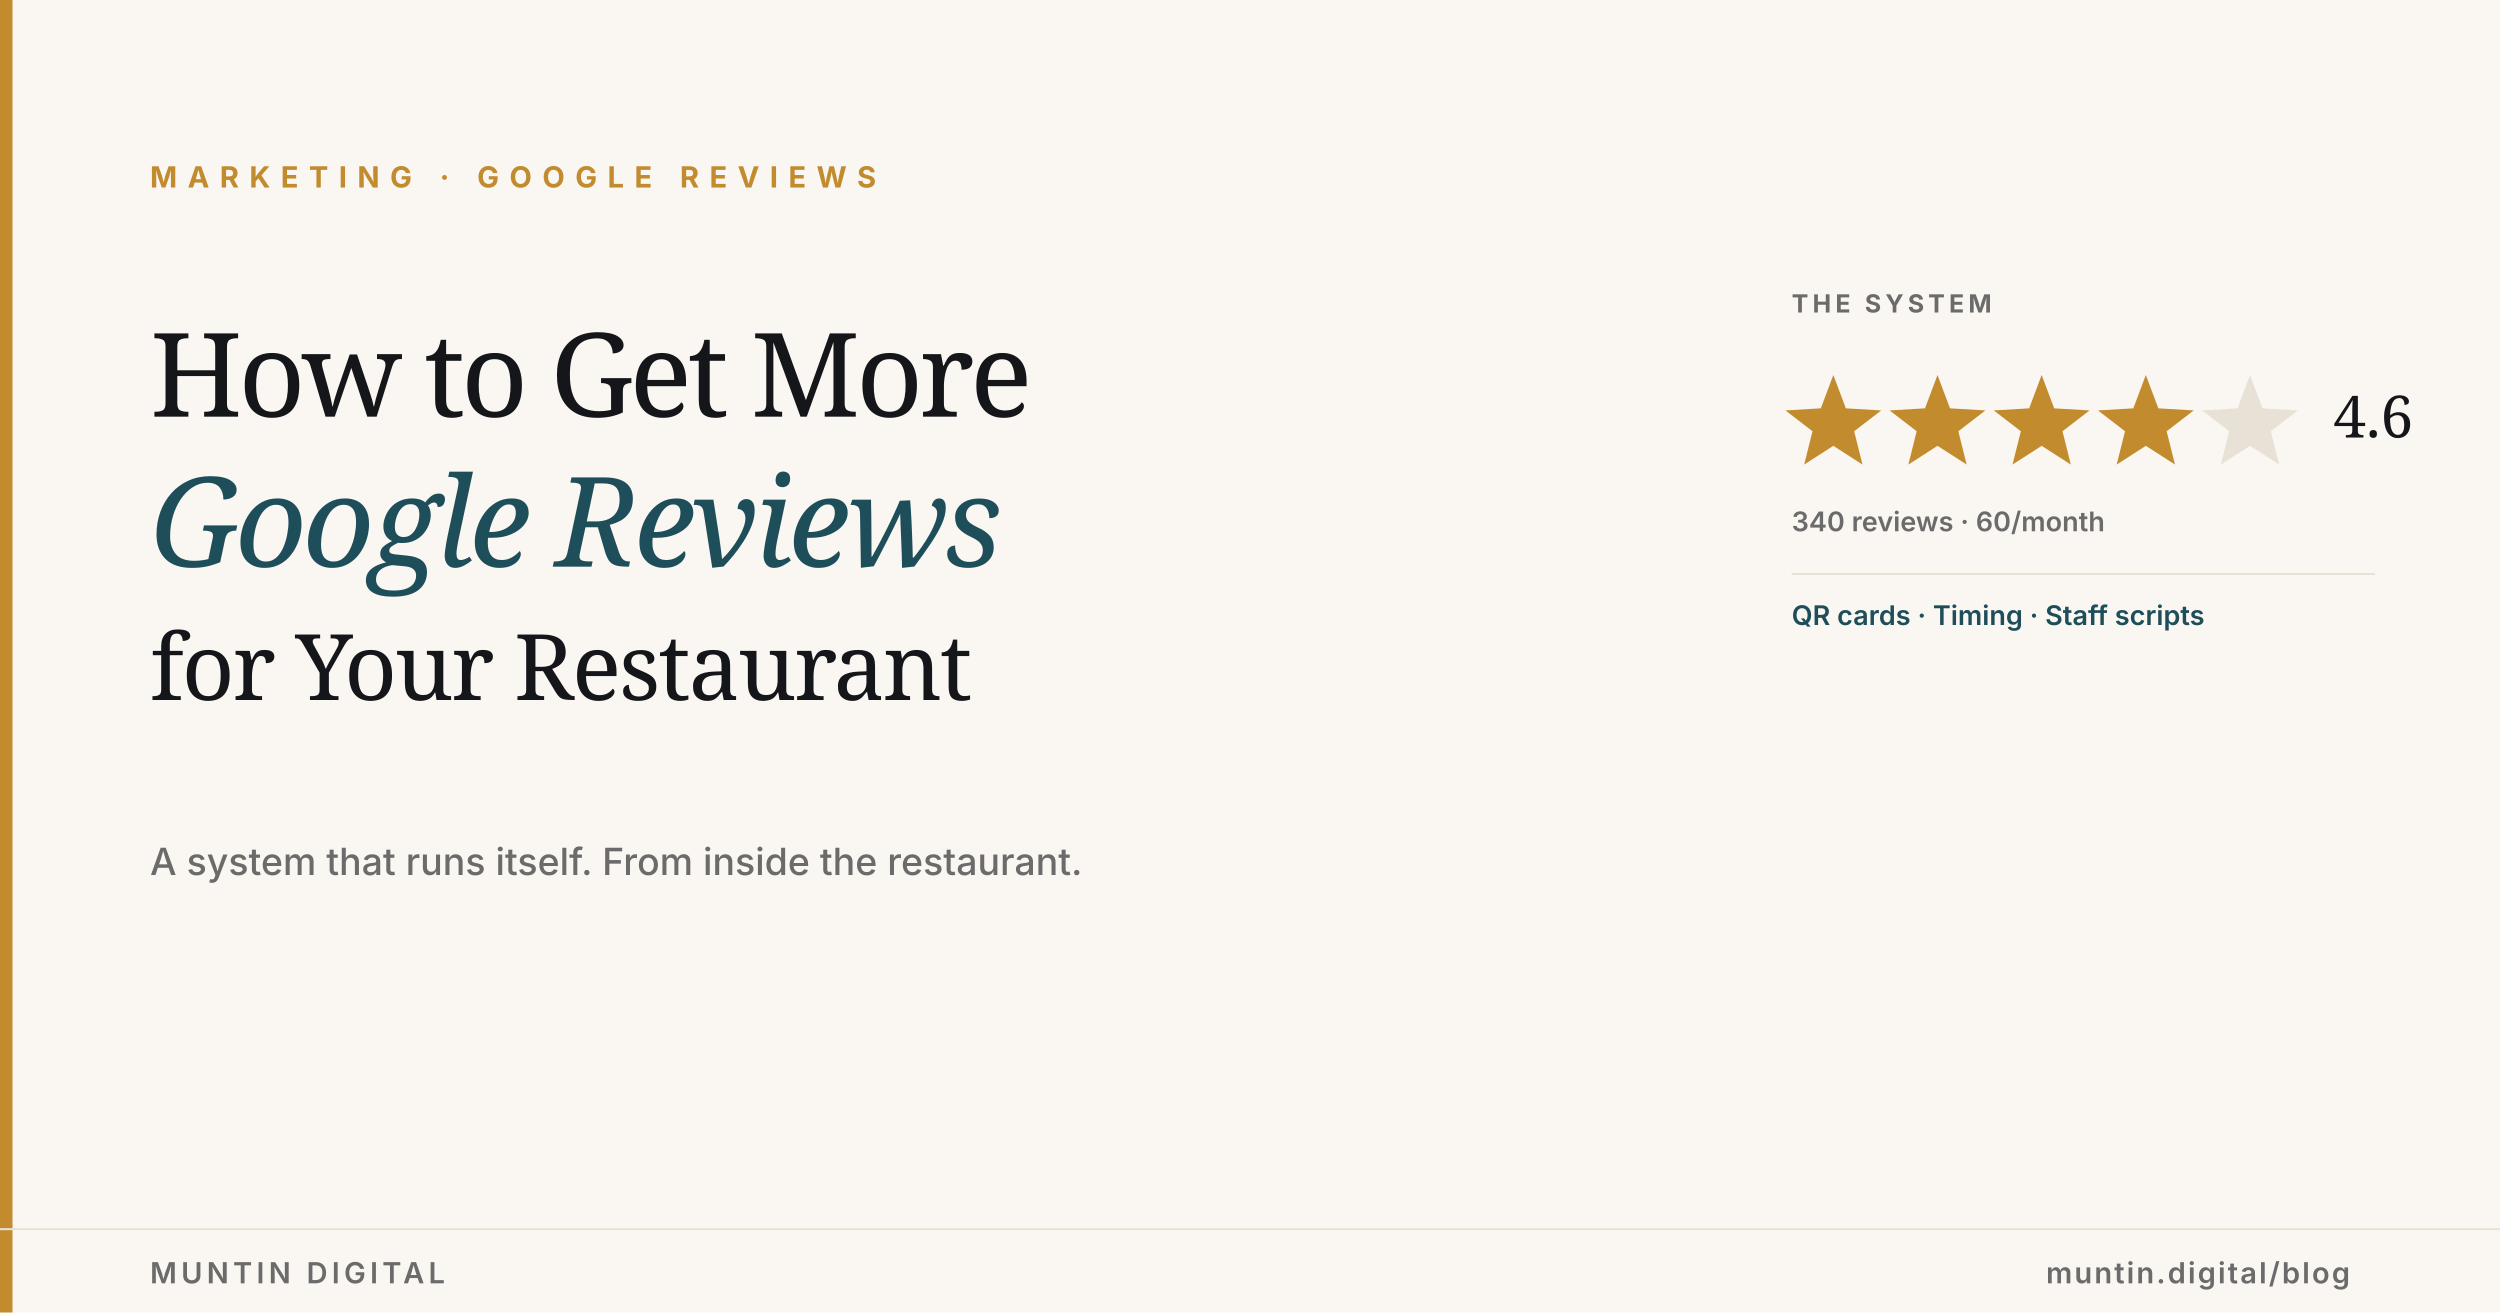
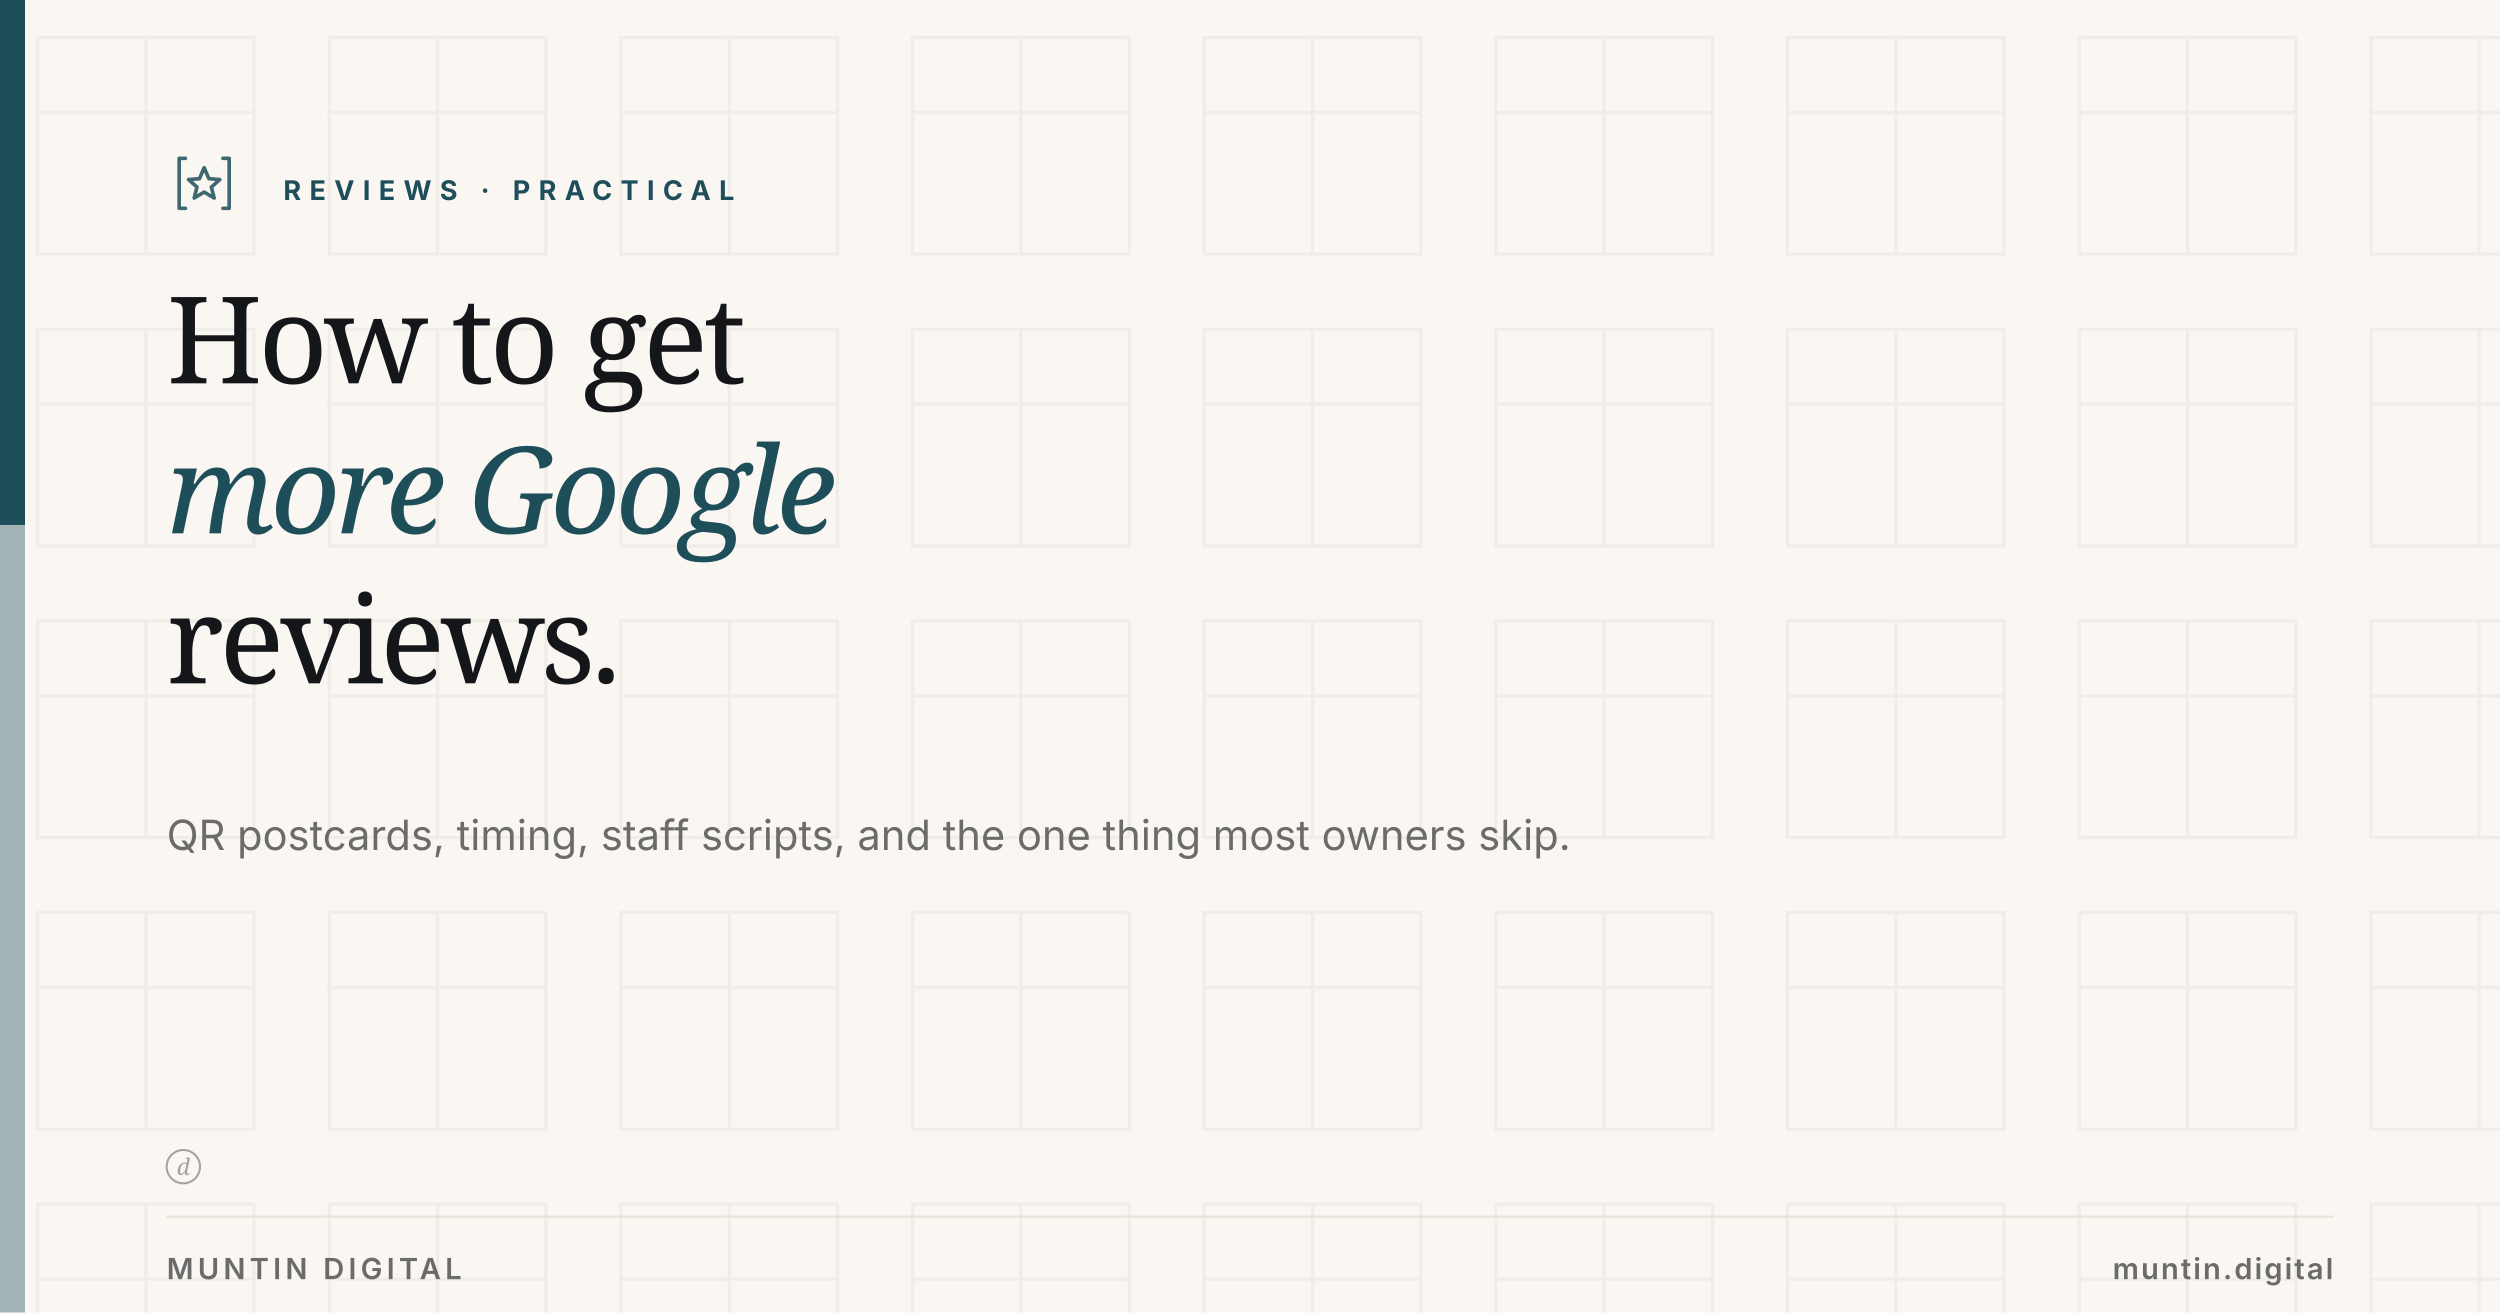
<svg xmlns="http://www.w3.org/2000/svg" viewBox="0 0 1200 630" width="1200" height="630">
  <rect width="1200" height="630" fill="#FAF7F2" />
-   <rect x="0" y="0" width="6" height="630" fill="#C28B2E" />
-   <text x="72" y="90" font-family="Inter, Arial, sans-serif" font-size="14" font-weight="700" fill="#C28B2E" letter-spacing="5">MARKETING · GOOGLE REVIEWS</text>
-   <text x="72" y="200" font-family="Fraunces, Georgia, serif" font-size="56" font-weight="500" fill="#14161A" letter-spacing="-2">How to Get More</text>
-   <text x="72" y="272" font-family="Fraunces, Georgia, serif" font-style="italic" font-size="60" font-weight="400" fill="#1F4E5B" letter-spacing="-2">Google Reviews</text>
-   <text x="72" y="336" font-family="Fraunces, Georgia, serif" font-size="44" font-weight="500" fill="#14161A" letter-spacing="-1">for Your Restaurant</text>
-   <g transform="translate(860, 150)">
-     <text x="0" y="0" font-family="Inter, Arial, sans-serif" font-size="12" font-weight="700" fill="#6B6B6B" letter-spacing="2">THE SYSTEM</text>
-     <polygon points="20,30 26,46 43,47 30,57 34,73 20,64 6,73 10,57 -3,47 14,46" fill="#C28B2E" />
-     <polygon points="70,30 76,46 93,47 80,57 84,73 70,64 56,73 60,57 47,47 64,46" fill="#C28B2E" />
-     <polygon points="120,30 126,46 143,47 130,57 134,73 120,64 106,73 110,57 97,47 114,46" fill="#C28B2E" />
-     <polygon points="170,30 176,46 193,47 180,57 184,73 170,64 156,73 160,57 147,47 164,46" fill="#C28B2E" />
-     <polygon points="220,30 226,46 243,47 230,57 234,73 220,64 206,73 210,57 197,47 214,46" fill="#E8E2D6" />
-     <text x="260" y="60" font-family="Fraunces, Georgia, serif" font-size="28" font-weight="500" fill="#14161A">4.6</text>
-     <text x="0" y="105" font-family="Inter, Arial, sans-serif" font-size="13" font-weight="600" fill="#6B6B6B">340 reviews · 60/month</text>
-     <rect x="0" y="125" width="280" height="1" fill="#E8E2D6" />
-     <text x="0" y="150" font-family="Inter, Arial, sans-serif" font-size="13" font-weight="600" fill="#1F4E5B">QR cards · Timing · Staff scripts</text>
+   <defs>
+     <pattern id="muntinField" x="0" y="0" width="140" height="140" patternUnits="userSpaceOnUse">
+       <g transform="translate(18, 18)" fill="none" stroke="#14161A" stroke-width="1.5" stroke-linecap="square" stroke-linejoin="miter">
+         <rect x="0" y="0" width="104" height="104" />
+         <line x1="52" y1="0" x2="52" y2="104" />
+         <line x1="0" y1="36" x2="104" y2="36" />
+       </g>
+     </pattern>
+   </defs>
+   <rect width="1200" height="630" fill="url(#muntinField)" opacity="0.045" />
+   <rect x="0" y="0" width="12" height="252" fill="#1F4E5B" />
+   <rect x="0" y="252" width="12" height="378" fill="#1F4E5B" opacity="0.4" />
+   <g transform="translate(80, 70) scale(1.5)" fill="none" stroke="#1F4E5B" stroke-width="1.167" stroke-linecap="round" stroke-linejoin="round" color="#1F4E5B" opacity="0.85">
+     <polyline points="6 4 4 4 4 20 6 20" />
+     <polyline points="18 4 20 4 20 20 18 20" />
+     <polygon points="12 7 13.5 10.5 17 10.8 14.3 13.2 15.2 16.7 12 14.8 8.8 16.7 9.7 13.2 7 10.8 10.5 10.5" />
  </g>
-   <text x="72" y="420" font-family="Inter, Arial, sans-serif" font-size="18" font-weight="500" fill="#6B6B6B">A system that runs itself. From inside the restaurant.</text>
-   <line x1="0" y1="590" x2="1200" y2="590" stroke="#E8E2D6" stroke-width="1" />
-   <text x="72" y="616" font-family="Inter, Arial, sans-serif" font-size="14" font-weight="600" fill="#6B6B6B" letter-spacing="2">MUNTIN DIGITAL</text>
-   <text x="1128" y="616" text-anchor="end" font-family="Inter, Arial, sans-serif" font-size="14" font-weight="600" fill="#6B6B6B" letter-spacing="1">muntin.digital/blog</text>
+   <text x="136" y="96" font-family="Inter, Arial, sans-serif" font-size="13" font-weight="700" letter-spacing="4" fill="#1F4E5B">REVIEWS · PRACTICAL</text>
+   <text x="80" y="184" font-family="Fraunces, Georgia, serif" font-size="58" font-weight="500" letter-spacing="-2" fill="#14161A">How to get</text>
+   <text x="80" y="256" font-family="Fraunces, Georgia, serif" font-style="italic" font-size="58" font-weight="400" letter-spacing="-2" fill="#1F4E5B">more Google</text>
+   <text x="80" y="328" font-family="Fraunces, Georgia, serif" font-size="58" font-weight="500" letter-spacing="-2" fill="#14161A">reviews.</text>
+   <text x="80" y="408" font-family="Inter, Arial, sans-serif" font-size="20" font-weight="400" fill="#6B6B6B">QR postcards, timing, staff scripts, and the one thing most owners skip.</text>
+   <g transform="translate(80, 552)" fill="#6B6B6B" opacity="0.6">
+     <circle cx="8" cy="8" r="8" fill="none" stroke="#6B6B6B" stroke-width="1" />
+     <text x="8" y="12" text-anchor="middle" font-family="Fraunces, Georgia, serif" font-style="italic" font-size="11" font-weight="500" fill="#6B6B6B">d</text>
+   </g>
+   <line x1="80" y1="584" x2="1120" y2="584" stroke="#E8E2D6" stroke-width="1" />
+   <text x="80" y="614" font-family="Inter, Arial, sans-serif" font-size="14" font-weight="600" letter-spacing="2" fill="#6B6B6B">MUNTIN DIGITAL</text>
+   <text x="1120" y="614" text-anchor="end" font-family="Inter, Arial, sans-serif" font-size="14" font-weight="600" letter-spacing="1" fill="#6B6B6B">muntin.digital</text>
</svg>
